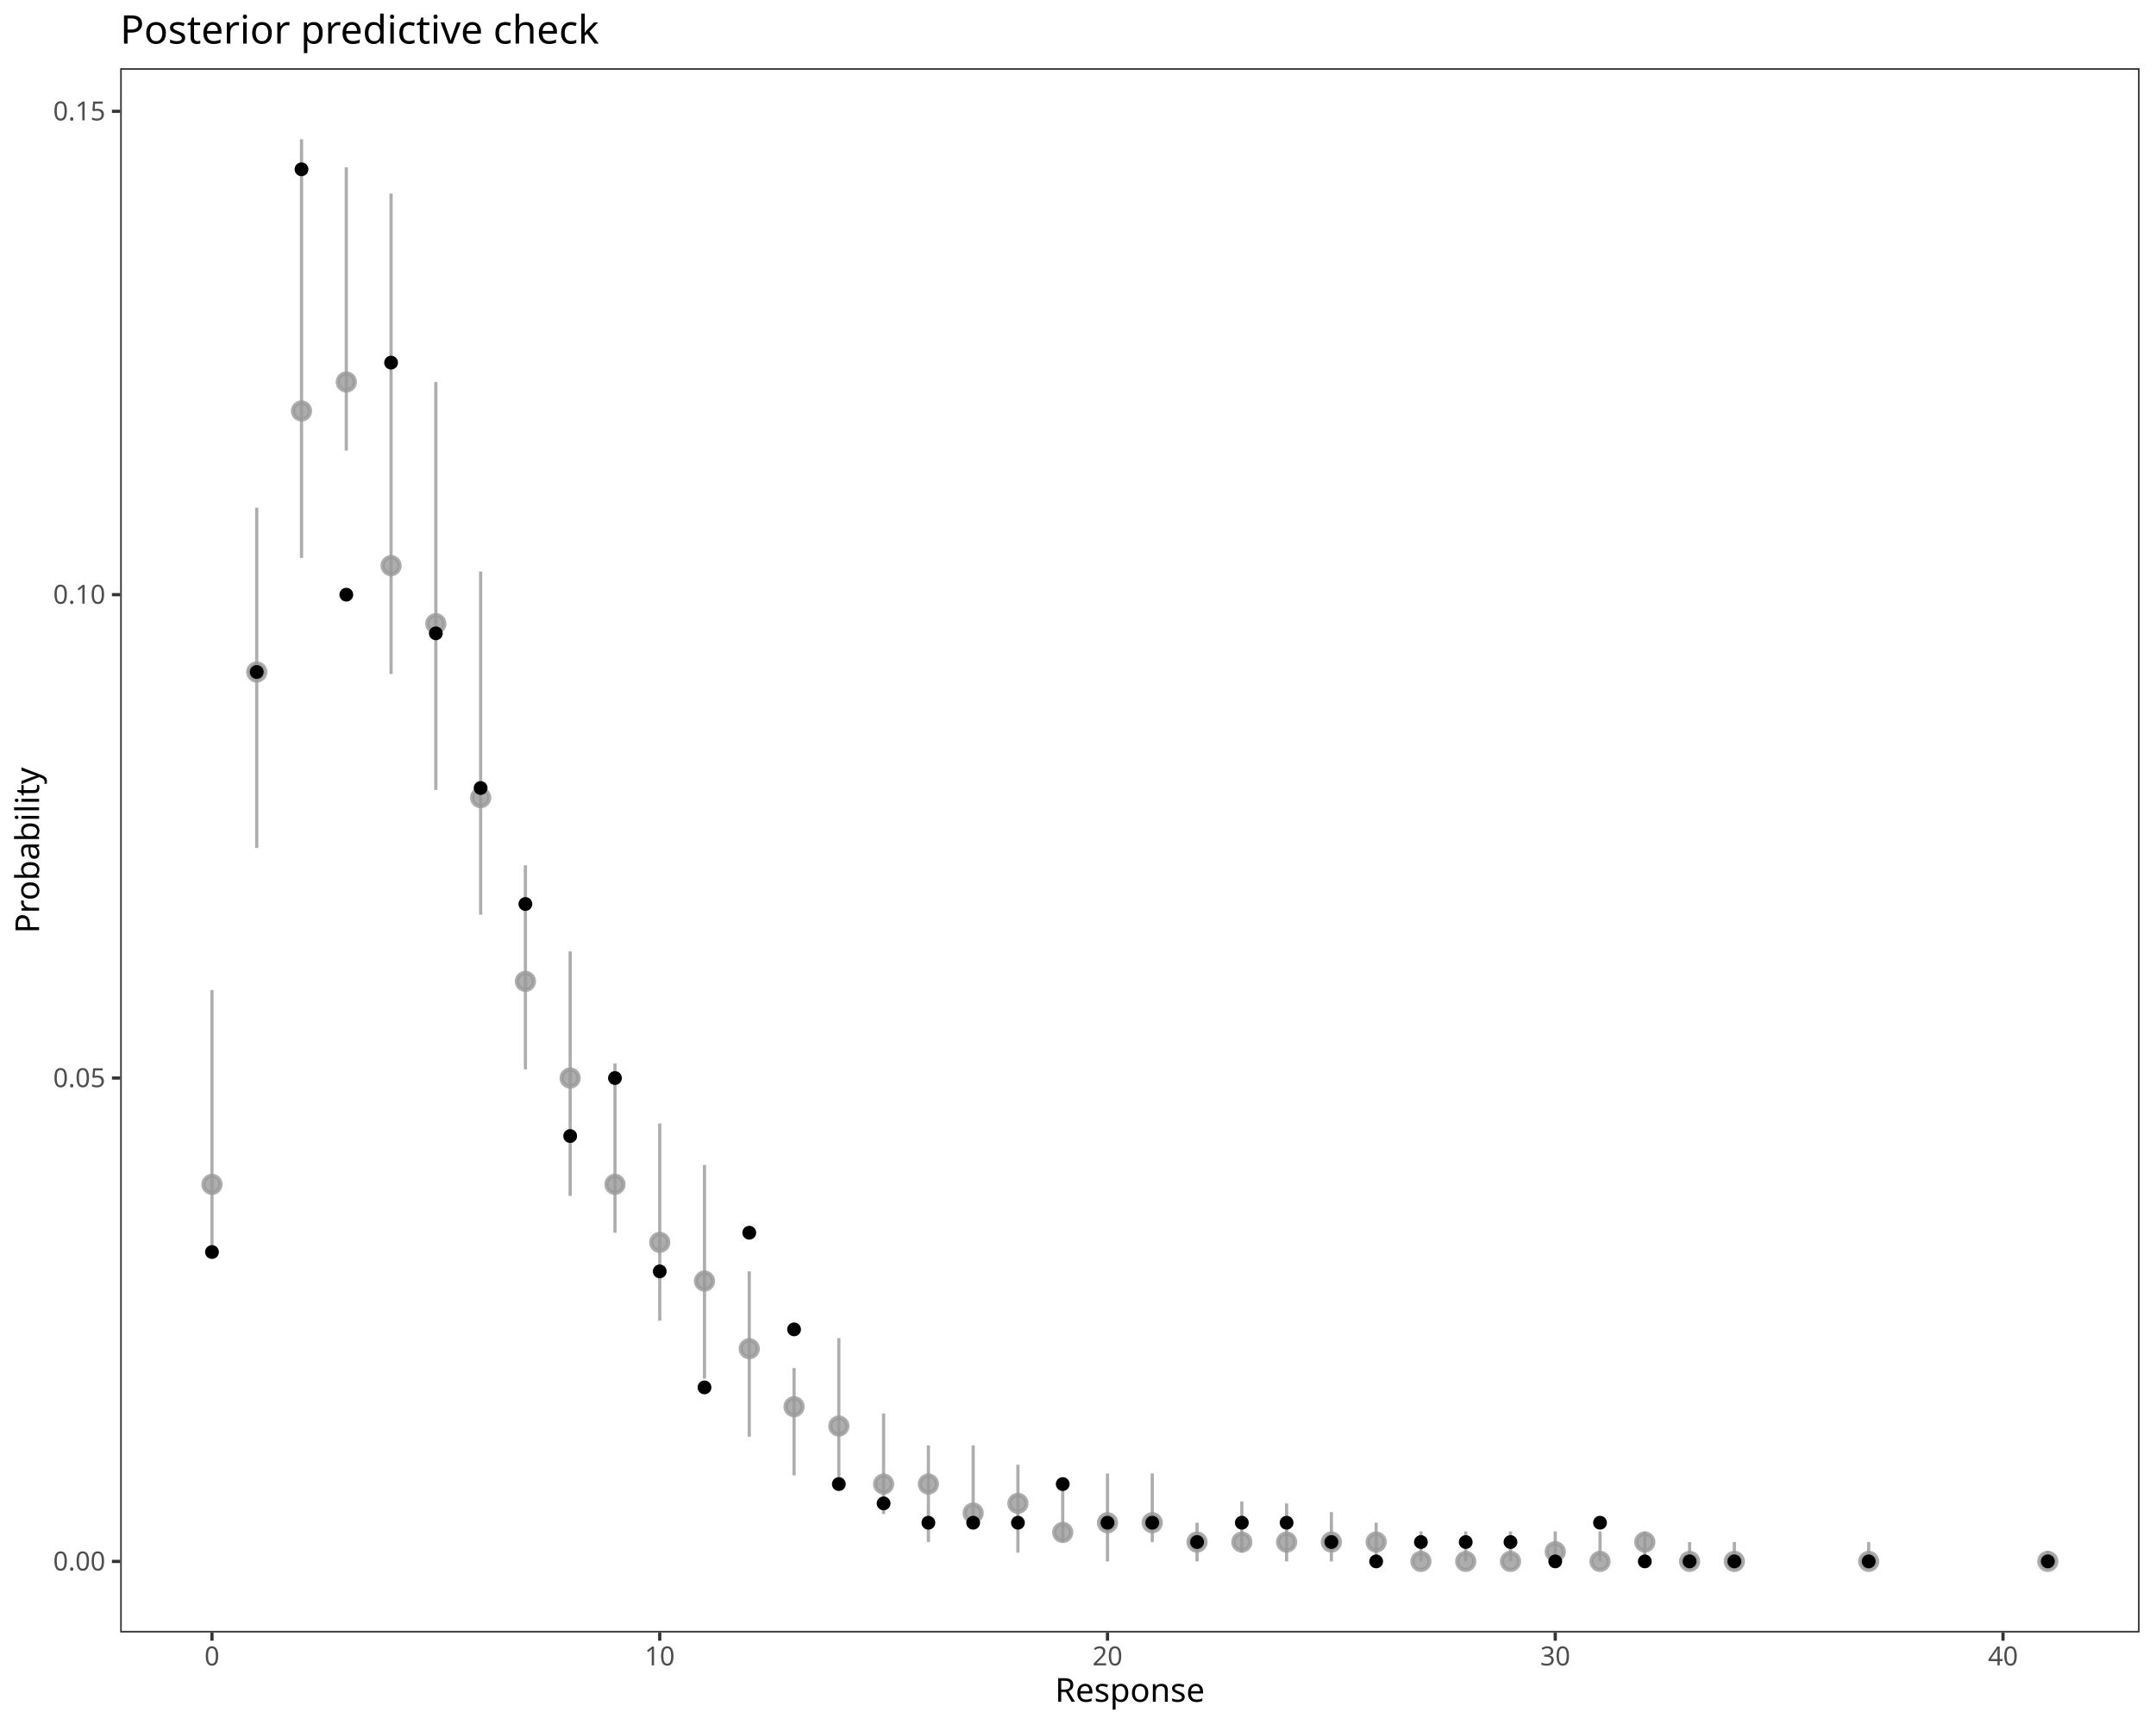
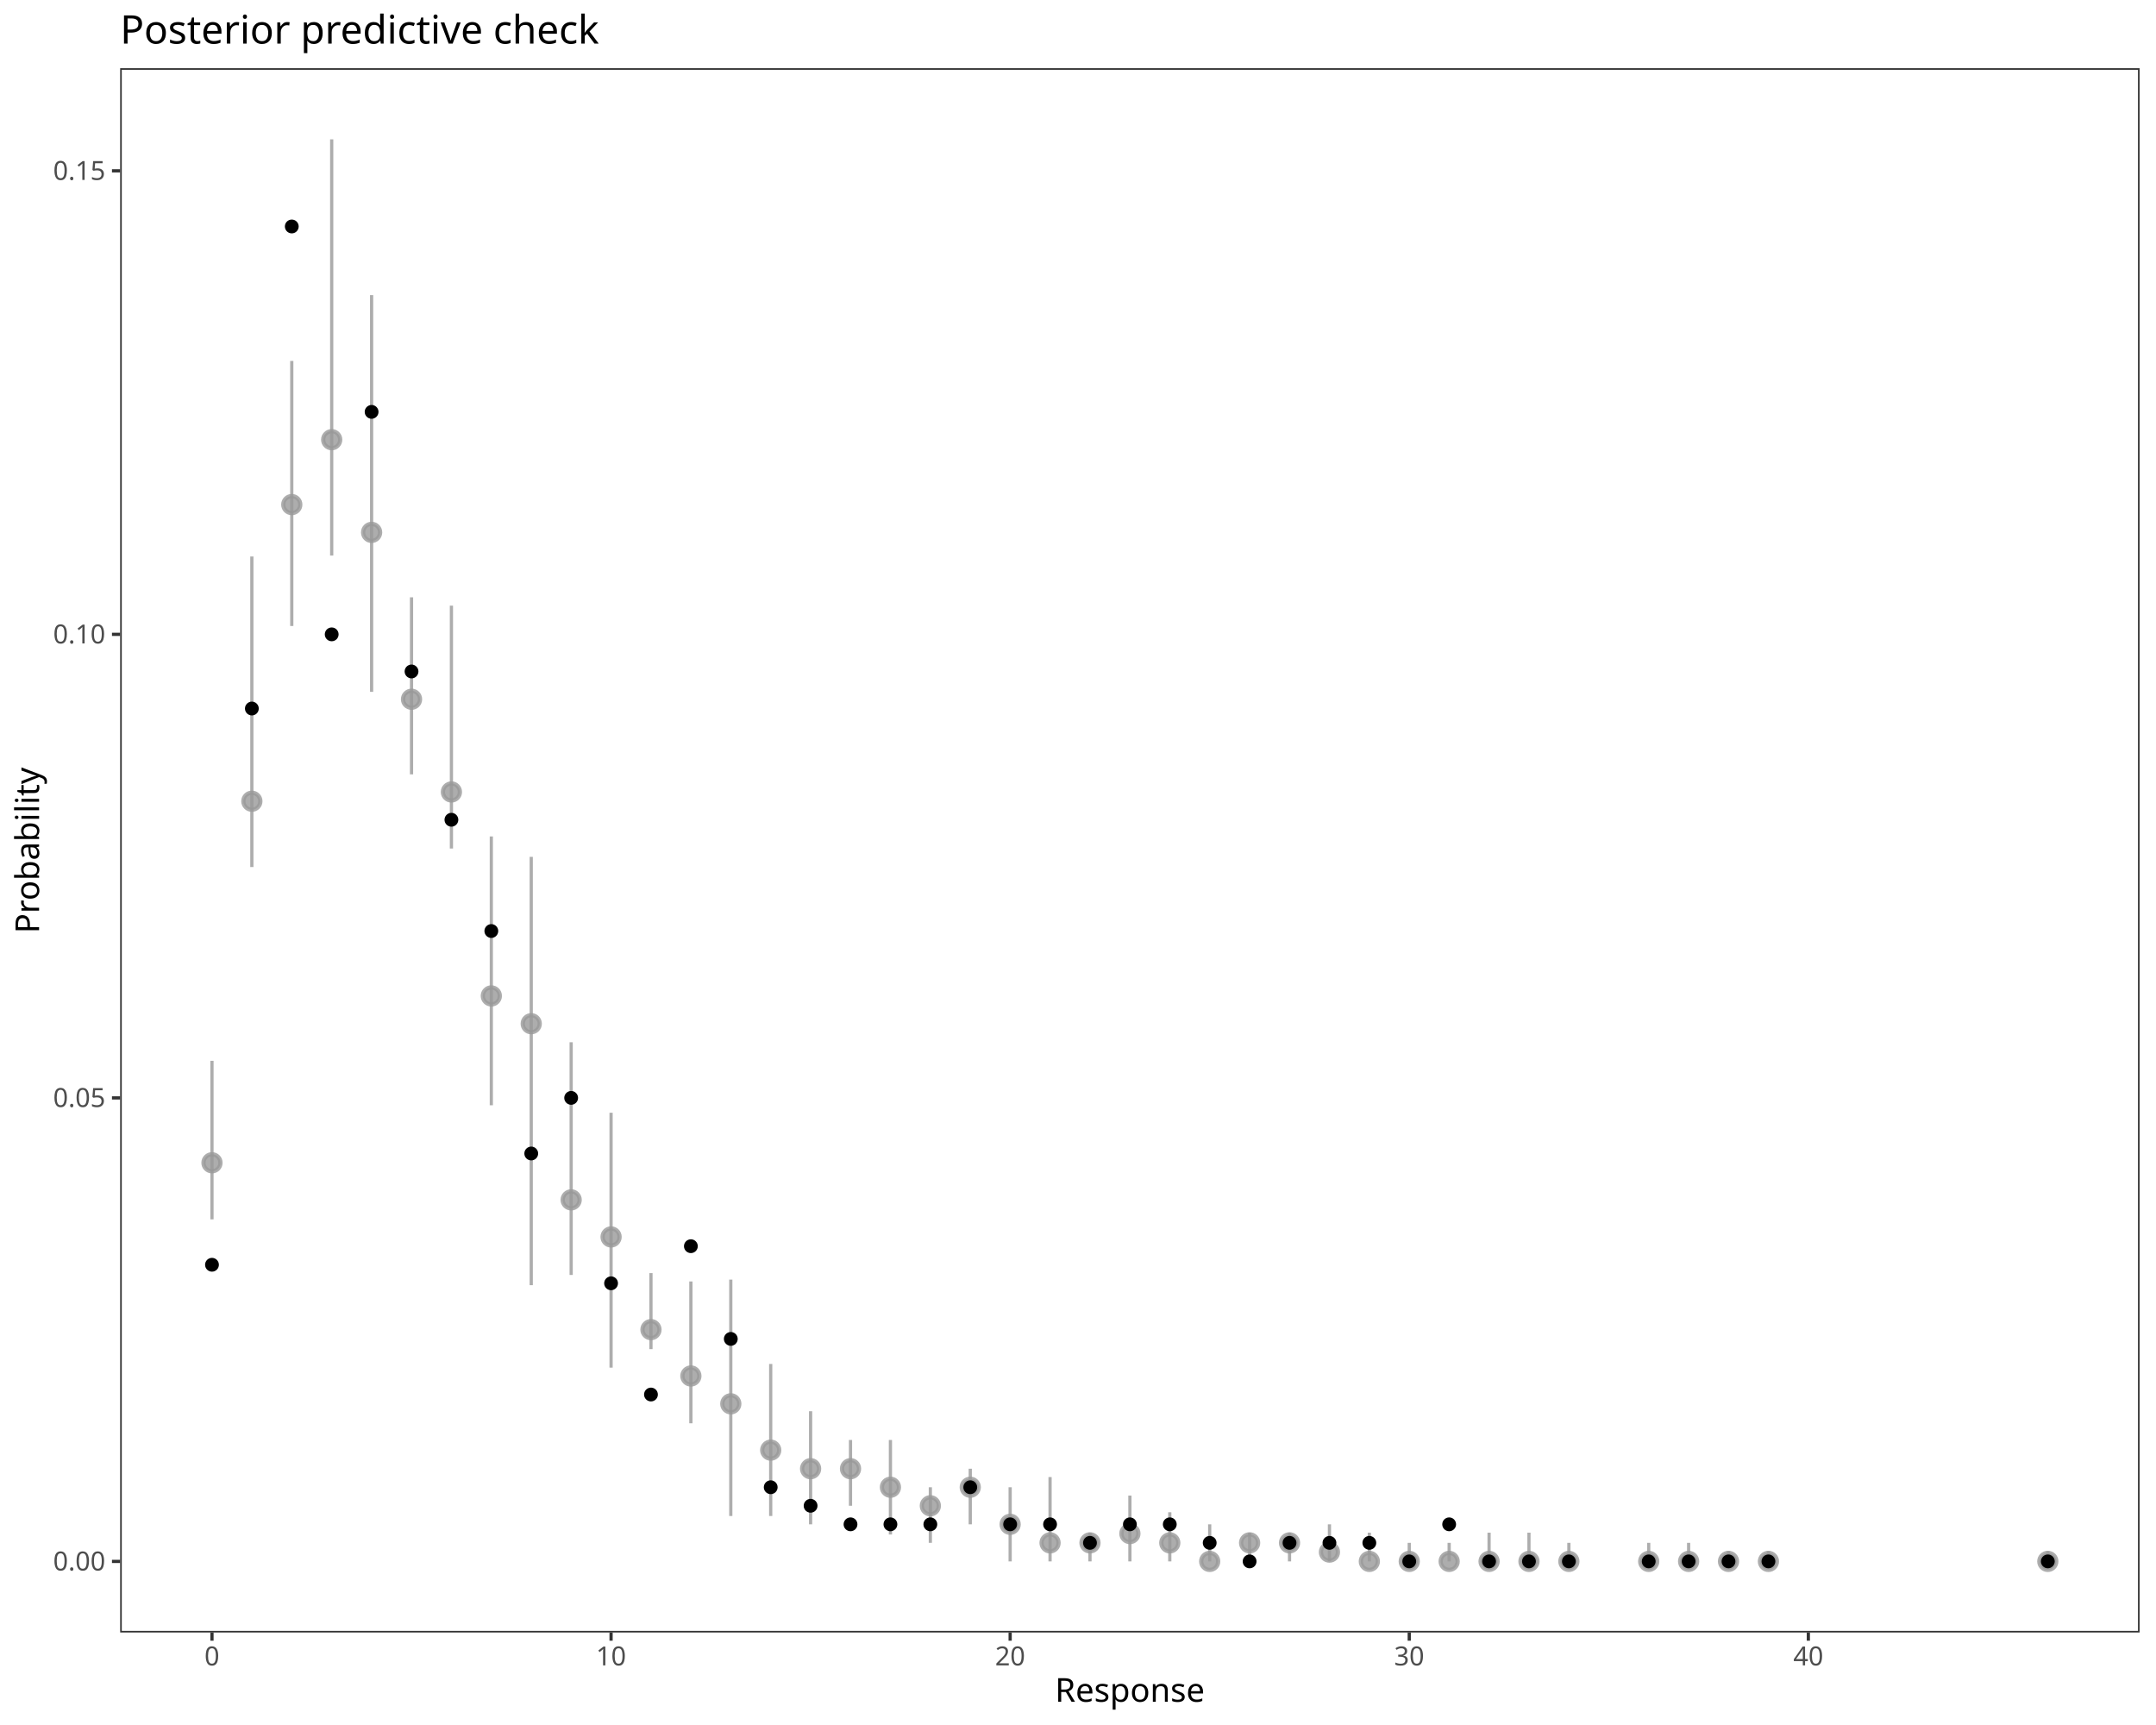
<svg xmlns="http://www.w3.org/2000/svg" class="svglite" data-engine-version="2.0" width="720.00pt" height="576.00pt" viewBox="0 0 720.00 576.00">
  <defs>
    <style type="text/css">
    .svglite line, .svglite polyline, .svglite polygon, .svglite path, .svglite rect, .svglite circle {
      fill: none;
      stroke: #000000;
      stroke-linecap: round;
      stroke-linejoin: round;
      stroke-miterlimit: 10.00;
    }
  </style>
  </defs>
  <rect width="100%" height="100%" style="stroke: none; fill: #FFFFFF;" />
  <defs>
    <clipPath id="cpMC4wMHw3MjAuMDB8MC4wMHw1NzYuMDA=">
      <rect x="0.00" y="0.00" width="720.00" height="576.00" />
    </clipPath>
  </defs>
  <g clip-path="url(#cpMC4wMHw3MjAuMDB8MC4wMHw1NzYuMDA=)">
    <rect x="0.00" y="0.00" width="720.00" height="576.00" style="stroke-width: 1.07; stroke: #FFFFFF; fill: #FFFFFF;" />
  </g>
  <defs>
    <clipPath id="cpNDAuMTN8NzE0LjUyfDIyLjc4fDU0NS4xMQ==">
      <rect x="40.13" y="22.78" width="674.39" height="522.33" />
    </clipPath>
  </defs>
  <g clip-path="url(#cpNDAuMTN8NzE0LjUyfDIyLjc4fDU0NS4xMQ==)">
    <rect x="40.13" y="22.78" width="674.39" height="522.33" style="stroke-width: 1.07; stroke: none; fill: #FFFFFF;" />
-     <line x1="70.79" y1="418.72" x2="70.79" y2="330.59" style="stroke-width: 1.07; stroke: #999999; stroke-opacity: 0.80; stroke-linecap: butt;" />
-     <line x1="85.74" y1="283.14" x2="85.74" y2="169.51" style="stroke-width: 1.07; stroke: #999999; stroke-opacity: 0.80; stroke-linecap: butt;" />
-     <line x1="100.69" y1="186.30" x2="100.69" y2="46.53" style="stroke-width: 1.07; stroke: #999999; stroke-opacity: 0.80; stroke-linecap: butt;" />
-     <line x1="115.65" y1="150.47" x2="115.65" y2="55.89" style="stroke-width: 1.07; stroke: #999999; stroke-opacity: 0.80; stroke-linecap: butt;" />
-     <line x1="130.60" y1="225.04" x2="130.60" y2="64.60" style="stroke-width: 1.07; stroke: #999999; stroke-opacity: 0.80; stroke-linecap: butt;" />
-     <line x1="145.55" y1="263.77" x2="145.55" y2="127.55" style="stroke-width: 1.07; stroke: #999999; stroke-opacity: 0.80; stroke-linecap: butt;" />
-     <line x1="160.51" y1="305.41" x2="160.51" y2="190.82" style="stroke-width: 1.07; stroke: #999999; stroke-opacity: 0.80; stroke-linecap: butt;" />
-     <line x1="175.46" y1="357.06" x2="175.46" y2="288.95" style="stroke-width: 1.07; stroke: #999999; stroke-opacity: 0.80; stroke-linecap: butt;" />
-     <line x1="190.41" y1="399.35" x2="190.41" y2="317.68" style="stroke-width: 1.07; stroke: #999999; stroke-opacity: 0.80; stroke-linecap: butt;" />
-     <line x1="205.37" y1="411.62" x2="205.37" y2="355.13" style="stroke-width: 1.07; stroke: #999999; stroke-opacity: 0.80; stroke-linecap: butt;" />
-     <line x1="220.32" y1="440.99" x2="220.32" y2="375.14" style="stroke-width: 1.07; stroke: #999999; stroke-opacity: 0.80; stroke-linecap: butt;" />
-     <line x1="235.27" y1="460.36" x2="235.27" y2="389.02" style="stroke-width: 1.07; stroke: #999999; stroke-opacity: 0.80; stroke-linecap: butt;" />
-     <line x1="250.22" y1="479.73" x2="250.22" y2="424.53" style="stroke-width: 1.07; stroke: #999999; stroke-opacity: 0.80; stroke-linecap: butt;" />
-     <line x1="265.18" y1="492.64" x2="265.18" y2="456.81" style="stroke-width: 1.07; stroke: #999999; stroke-opacity: 0.80; stroke-linecap: butt;" />
-     <line x1="280.13" y1="493.29" x2="280.13" y2="446.80" style="stroke-width: 1.07; stroke: #999999; stroke-opacity: 0.80; stroke-linecap: butt;" />
-     <line x1="295.08" y1="505.55" x2="295.08" y2="471.98" style="stroke-width: 1.07; stroke: #999999; stroke-opacity: 0.80; stroke-linecap: butt;" />
-     <line x1="310.04" y1="514.91" x2="310.04" y2="482.63" style="stroke-width: 1.07; stroke: #999999; stroke-opacity: 0.80; stroke-linecap: butt;" />
-     <line x1="324.99" y1="508.46" x2="324.99" y2="482.63" style="stroke-width: 1.07; stroke: #999999; stroke-opacity: 0.80; stroke-linecap: butt;" />
-     <line x1="339.94" y1="518.47" x2="339.94" y2="489.09" style="stroke-width: 1.07; stroke: #999999; stroke-opacity: 0.80; stroke-linecap: butt;" />
-     <line x1="354.90" y1="514.91" x2="354.90" y2="494.90" style="stroke-width: 1.07; stroke: #999999; stroke-opacity: 0.80; stroke-linecap: butt;" />
-     <line x1="369.85" y1="521.37" x2="369.85" y2="492.00" style="stroke-width: 1.07; stroke: #999999; stroke-opacity: 0.80; stroke-linecap: butt;" />
-     <line x1="384.80" y1="514.91" x2="384.80" y2="492.00" style="stroke-width: 1.07; stroke: #999999; stroke-opacity: 0.80; stroke-linecap: butt;" />
-     <line x1="399.76" y1="521.37" x2="399.76" y2="508.46" style="stroke-width: 1.07; stroke: #999999; stroke-opacity: 0.80; stroke-linecap: butt;" />
-     <line x1="414.71" y1="518.47" x2="414.71" y2="501.36" style="stroke-width: 1.07; stroke: #999999; stroke-opacity: 0.80; stroke-linecap: butt;" />
-     <line x1="429.66" y1="521.37" x2="429.66" y2="502.00" style="stroke-width: 1.07; stroke: #999999; stroke-opacity: 0.80; stroke-linecap: butt;" />
-     <line x1="444.62" y1="521.37" x2="444.62" y2="504.91" style="stroke-width: 1.07; stroke: #999999; stroke-opacity: 0.80; stroke-linecap: butt;" />
-     <line x1="459.57" y1="521.37" x2="459.57" y2="508.46" style="stroke-width: 1.07; stroke: #999999; stroke-opacity: 0.80; stroke-linecap: butt;" />
-     <line x1="474.52" y1="521.37" x2="474.52" y2="511.36" style="stroke-width: 1.07; stroke: #999999; stroke-opacity: 0.80; stroke-linecap: butt;" />
-     <line x1="489.48" y1="521.37" x2="489.48" y2="511.36" style="stroke-width: 1.07; stroke: #999999; stroke-opacity: 0.80; stroke-linecap: butt;" />
-     <line x1="504.43" y1="521.37" x2="504.43" y2="511.36" style="stroke-width: 1.07; stroke: #999999; stroke-opacity: 0.80; stroke-linecap: butt;" />
-     <line x1="519.38" y1="521.37" x2="519.38" y2="511.36" style="stroke-width: 1.07; stroke: #999999; stroke-opacity: 0.80; stroke-linecap: butt;" />
-     <line x1="534.33" y1="521.37" x2="534.33" y2="511.36" style="stroke-width: 1.07; stroke: #999999; stroke-opacity: 0.80; stroke-linecap: butt;" />
-     <line x1="549.29" y1="521.37" x2="549.29" y2="511.36" style="stroke-width: 1.07; stroke: #999999; stroke-opacity: 0.80; stroke-linecap: butt;" />
-     <line x1="564.24" y1="521.37" x2="564.24" y2="514.91" style="stroke-width: 1.07; stroke: #999999; stroke-opacity: 0.80; stroke-linecap: butt;" />
-     <line x1="579.19" y1="521.37" x2="579.19" y2="514.91" style="stroke-width: 1.07; stroke: #999999; stroke-opacity: 0.80; stroke-linecap: butt;" />
-     <line x1="624.05" y1="521.37" x2="624.05" y2="514.91" style="stroke-width: 1.07; stroke: #999999; stroke-opacity: 0.80; stroke-linecap: butt;" />
-     <line x1="683.87" y1="521.37" x2="683.87" y2="517.82" style="stroke-width: 1.07; stroke: #999999; stroke-opacity: 0.80; stroke-linecap: butt;" />
-     <circle cx="70.79" cy="395.48" r="2.84" style="stroke-width: 1.42; stroke: #999999; stroke-opacity: 0.80; fill: #999999; fill-opacity: 0.80;" />
-     <circle cx="85.74" cy="224.39" r="2.84" style="stroke-width: 1.42; stroke: #999999; stroke-opacity: 0.80; fill: #999999; fill-opacity: 0.80;" />
-     <circle cx="100.69" cy="137.23" r="2.84" style="stroke-width: 1.42; stroke: #999999; stroke-opacity: 0.80; fill: #999999; fill-opacity: 0.80;" />
-     <circle cx="115.65" cy="127.55" r="2.84" style="stroke-width: 1.42; stroke: #999999; stroke-opacity: 0.80; fill: #999999; fill-opacity: 0.80;" />
-     <circle cx="130.60" cy="188.88" r="2.84" style="stroke-width: 1.42; stroke: #999999; stroke-opacity: 0.80; fill: #999999; fill-opacity: 0.80;" />
-     <circle cx="145.55" cy="208.25" r="2.84" style="stroke-width: 1.42; stroke: #999999; stroke-opacity: 0.80; fill: #999999; fill-opacity: 0.80;" />
-     <circle cx="160.51" cy="266.36" r="2.84" style="stroke-width: 1.42; stroke: #999999; stroke-opacity: 0.80; fill: #999999; fill-opacity: 0.80;" />
-     <circle cx="175.46" cy="327.69" r="2.84" style="stroke-width: 1.42; stroke: #999999; stroke-opacity: 0.80; fill: #999999; fill-opacity: 0.80;" />
-     <circle cx="190.41" cy="359.97" r="2.84" style="stroke-width: 1.42; stroke: #999999; stroke-opacity: 0.80; fill: #999999; fill-opacity: 0.80;" />
-     <circle cx="205.37" cy="395.48" r="2.84" style="stroke-width: 1.42; stroke: #999999; stroke-opacity: 0.80; fill: #999999; fill-opacity: 0.80;" />
-     <circle cx="220.32" cy="414.84" r="2.84" style="stroke-width: 1.42; stroke: #999999; stroke-opacity: 0.80; fill: #999999; fill-opacity: 0.80;" />
-     <circle cx="235.27" cy="427.76" r="2.84" style="stroke-width: 1.42; stroke: #999999; stroke-opacity: 0.80; fill: #999999; fill-opacity: 0.80;" />
-     <circle cx="250.22" cy="450.35" r="2.84" style="stroke-width: 1.42; stroke: #999999; stroke-opacity: 0.80; fill: #999999; fill-opacity: 0.80;" />
-     <circle cx="265.18" cy="469.72" r="2.84" style="stroke-width: 1.42; stroke: #999999; stroke-opacity: 0.80; fill: #999999; fill-opacity: 0.80;" />
-     <circle cx="280.13" cy="476.18" r="2.84" style="stroke-width: 1.42; stroke: #999999; stroke-opacity: 0.80; fill: #999999; fill-opacity: 0.80;" />
-     <circle cx="295.08" cy="495.55" r="2.84" style="stroke-width: 1.42; stroke: #999999; stroke-opacity: 0.80; fill: #999999; fill-opacity: 0.80;" />
-     <circle cx="310.04" cy="495.55" r="2.84" style="stroke-width: 1.42; stroke: #999999; stroke-opacity: 0.80; fill: #999999; fill-opacity: 0.80;" />
-     <circle cx="324.99" cy="505.23" r="2.84" style="stroke-width: 1.42; stroke: #999999; stroke-opacity: 0.80; fill: #999999; fill-opacity: 0.80;" />
-     <circle cx="339.94" cy="502.00" r="2.84" style="stroke-width: 1.42; stroke: #999999; stroke-opacity: 0.80; fill: #999999; fill-opacity: 0.80;" />
-     <circle cx="354.90" cy="511.69" r="2.84" style="stroke-width: 1.42; stroke: #999999; stroke-opacity: 0.80; fill: #999999; fill-opacity: 0.80;" />
-     <circle cx="369.85" cy="508.46" r="2.84" style="stroke-width: 1.42; stroke: #999999; stroke-opacity: 0.80; fill: #999999; fill-opacity: 0.80;" />
-     <circle cx="384.80" cy="508.46" r="2.84" style="stroke-width: 1.42; stroke: #999999; stroke-opacity: 0.80; fill: #999999; fill-opacity: 0.80;" />
-     <circle cx="399.76" cy="514.91" r="2.84" style="stroke-width: 1.42; stroke: #999999; stroke-opacity: 0.80; fill: #999999; fill-opacity: 0.80;" />
-     <circle cx="414.71" cy="514.91" r="2.84" style="stroke-width: 1.42; stroke: #999999; stroke-opacity: 0.80; fill: #999999; fill-opacity: 0.80;" />
-     <circle cx="429.66" cy="514.91" r="2.84" style="stroke-width: 1.42; stroke: #999999; stroke-opacity: 0.80; fill: #999999; fill-opacity: 0.80;" />
-     <circle cx="444.62" cy="514.91" r="2.84" style="stroke-width: 1.42; stroke: #999999; stroke-opacity: 0.80; fill: #999999; fill-opacity: 0.80;" />
-     <circle cx="459.57" cy="514.91" r="2.84" style="stroke-width: 1.42; stroke: #999999; stroke-opacity: 0.80; fill: #999999; fill-opacity: 0.80;" />
-     <circle cx="474.52" cy="521.37" r="2.84" style="stroke-width: 1.42; stroke: #999999; stroke-opacity: 0.80; fill: #999999; fill-opacity: 0.80;" />
-     <circle cx="489.48" cy="521.37" r="2.84" style="stroke-width: 1.42; stroke: #999999; stroke-opacity: 0.80; fill: #999999; fill-opacity: 0.80;" />
-     <circle cx="504.43" cy="521.37" r="2.84" style="stroke-width: 1.42; stroke: #999999; stroke-opacity: 0.80; fill: #999999; fill-opacity: 0.80;" />
-     <circle cx="519.38" cy="518.14" r="2.84" style="stroke-width: 1.42; stroke: #999999; stroke-opacity: 0.80; fill: #999999; fill-opacity: 0.80;" />
-     <circle cx="534.33" cy="521.37" r="2.84" style="stroke-width: 1.42; stroke: #999999; stroke-opacity: 0.80; fill: #999999; fill-opacity: 0.80;" />
-     <circle cx="549.29" cy="514.91" r="2.84" style="stroke-width: 1.42; stroke: #999999; stroke-opacity: 0.80; fill: #999999; fill-opacity: 0.80;" />
-     <circle cx="564.24" cy="521.37" r="2.84" style="stroke-width: 1.42; stroke: #999999; stroke-opacity: 0.80; fill: #999999; fill-opacity: 0.80;" />
-     <circle cx="579.19" cy="521.37" r="2.84" style="stroke-width: 1.42; stroke: #999999; stroke-opacity: 0.80; fill: #999999; fill-opacity: 0.80;" />
-     <circle cx="624.05" cy="521.37" r="2.84" style="stroke-width: 1.42; stroke: #999999; stroke-opacity: 0.80; fill: #999999; fill-opacity: 0.80;" />
+     <line x1="70.79" y1="407.15" x2="70.79" y2="354.22" style="stroke-width: 1.07; stroke: #999999; stroke-opacity: 0.80; stroke-linecap: butt;" />
+     <line x1="84.11" y1="289.52" x2="84.11" y2="185.82" style="stroke-width: 1.07; stroke: #999999; stroke-opacity: 0.80; stroke-linecap: butt;" />
+     <line x1="97.44" y1="209.04" x2="97.44" y2="120.51" style="stroke-width: 1.07; stroke: #999999; stroke-opacity: 0.80; stroke-linecap: butt;" />
+     <line x1="110.77" y1="185.51" x2="110.77" y2="46.53" style="stroke-width: 1.07; stroke: #999999; stroke-opacity: 0.80; stroke-linecap: butt;" />
+     <line x1="124.10" y1="231.02" x2="124.10" y2="98.53" style="stroke-width: 1.07; stroke: #999999; stroke-opacity: 0.80; stroke-linecap: butt;" />
+     <line x1="137.43" y1="258.57" x2="137.43" y2="199.44" style="stroke-width: 1.07; stroke: #999999; stroke-opacity: 0.80; stroke-linecap: butt;" />
+     <line x1="150.75" y1="283.33" x2="150.75" y2="202.23" style="stroke-width: 1.07; stroke: #999999; stroke-opacity: 0.80; stroke-linecap: butt;" />
+     <line x1="164.08" y1="369.07" x2="164.08" y2="279.30" style="stroke-width: 1.07; stroke: #999999; stroke-opacity: 0.80; stroke-linecap: butt;" />
+     <line x1="177.41" y1="429.13" x2="177.41" y2="286.11" style="stroke-width: 1.07; stroke: #999999; stroke-opacity: 0.80; stroke-linecap: butt;" />
+     <line x1="190.74" y1="425.72" x2="190.74" y2="348.02" style="stroke-width: 1.07; stroke: #999999; stroke-opacity: 0.80; stroke-linecap: butt;" />
+     <line x1="204.07" y1="456.67" x2="204.07" y2="371.55" style="stroke-width: 1.07; stroke: #999999; stroke-opacity: 0.80; stroke-linecap: butt;" />
+     <line x1="217.39" y1="450.48" x2="217.39" y2="425.10" style="stroke-width: 1.07; stroke: #999999; stroke-opacity: 0.80; stroke-linecap: butt;" />
+     <line x1="230.72" y1="475.25" x2="230.72" y2="427.89" style="stroke-width: 1.07; stroke: #999999; stroke-opacity: 0.80; stroke-linecap: butt;" />
+     <line x1="244.05" y1="506.20" x2="244.05" y2="427.27" style="stroke-width: 1.07; stroke: #999999; stroke-opacity: 0.80; stroke-linecap: butt;" />
+     <line x1="257.38" y1="506.20" x2="257.38" y2="455.44" style="stroke-width: 1.07; stroke: #999999; stroke-opacity: 0.80; stroke-linecap: butt;" />
+     <line x1="270.70" y1="508.99" x2="270.70" y2="471.22" style="stroke-width: 1.07; stroke: #999999; stroke-opacity: 0.80; stroke-linecap: butt;" />
+     <line x1="284.03" y1="502.80" x2="284.03" y2="480.82" style="stroke-width: 1.07; stroke: #999999; stroke-opacity: 0.80; stroke-linecap: butt;" />
+     <line x1="297.36" y1="512.39" x2="297.36" y2="480.82" style="stroke-width: 1.07; stroke: #999999; stroke-opacity: 0.80; stroke-linecap: butt;" />
+     <line x1="310.69" y1="515.18" x2="310.69" y2="496.61" style="stroke-width: 1.07; stroke: #999999; stroke-opacity: 0.80; stroke-linecap: butt;" />
+     <line x1="324.02" y1="508.99" x2="324.02" y2="490.42" style="stroke-width: 1.07; stroke: #999999; stroke-opacity: 0.80; stroke-linecap: butt;" />
+     <line x1="337.34" y1="521.37" x2="337.34" y2="496.61" style="stroke-width: 1.07; stroke: #999999; stroke-opacity: 0.80; stroke-linecap: butt;" />
+     <line x1="350.67" y1="521.37" x2="350.67" y2="493.20" style="stroke-width: 1.07; stroke: #999999; stroke-opacity: 0.80; stroke-linecap: butt;" />
+     <line x1="364.00" y1="521.37" x2="364.00" y2="511.77" style="stroke-width: 1.07; stroke: #999999; stroke-opacity: 0.80; stroke-linecap: butt;" />
+     <line x1="377.33" y1="521.37" x2="377.33" y2="499.39" style="stroke-width: 1.07; stroke: #999999; stroke-opacity: 0.80; stroke-linecap: butt;" />
+     <line x1="390.65" y1="521.37" x2="390.65" y2="504.96" style="stroke-width: 1.07; stroke: #999999; stroke-opacity: 0.80; stroke-linecap: butt;" />
+     <line x1="403.98" y1="521.37" x2="403.98" y2="508.99" style="stroke-width: 1.07; stroke: #999999; stroke-opacity: 0.80; stroke-linecap: butt;" />
+     <line x1="417.31" y1="521.37" x2="417.31" y2="511.77" style="stroke-width: 1.07; stroke: #999999; stroke-opacity: 0.80; stroke-linecap: butt;" />
+     <line x1="430.64" y1="521.37" x2="430.64" y2="511.77" style="stroke-width: 1.07; stroke: #999999; stroke-opacity: 0.80; stroke-linecap: butt;" />
+     <line x1="443.97" y1="521.37" x2="443.97" y2="508.99" style="stroke-width: 1.07; stroke: #999999; stroke-opacity: 0.80; stroke-linecap: butt;" />
+     <line x1="457.29" y1="521.37" x2="457.29" y2="511.77" style="stroke-width: 1.07; stroke: #999999; stroke-opacity: 0.80; stroke-linecap: butt;" />
+     <line x1="470.62" y1="521.37" x2="470.62" y2="515.18" style="stroke-width: 1.07; stroke: #999999; stroke-opacity: 0.80; stroke-linecap: butt;" />
+     <line x1="483.95" y1="521.37" x2="483.95" y2="515.18" style="stroke-width: 1.07; stroke: #999999; stroke-opacity: 0.80; stroke-linecap: butt;" />
+     <line x1="497.28" y1="521.37" x2="497.28" y2="511.77" style="stroke-width: 1.07; stroke: #999999; stroke-opacity: 0.80; stroke-linecap: butt;" />
+     <line x1="510.60" y1="521.37" x2="510.60" y2="511.77" style="stroke-width: 1.07; stroke: #999999; stroke-opacity: 0.80; stroke-linecap: butt;" />
+     <line x1="523.93" y1="521.37" x2="523.93" y2="515.18" style="stroke-width: 1.07; stroke: #999999; stroke-opacity: 0.80; stroke-linecap: butt;" />
+     <line x1="550.59" y1="521.37" x2="550.59" y2="515.18" style="stroke-width: 1.07; stroke: #999999; stroke-opacity: 0.80; stroke-linecap: butt;" />
+     <line x1="563.92" y1="521.37" x2="563.92" y2="515.18" style="stroke-width: 1.07; stroke: #999999; stroke-opacity: 0.80; stroke-linecap: butt;" />
+     <line x1="577.24" y1="521.37" x2="577.24" y2="517.97" style="stroke-width: 1.07; stroke: #999999; stroke-opacity: 0.80; stroke-linecap: butt;" />
+     <line x1="590.57" y1="521.37" x2="590.57" y2="517.97" style="stroke-width: 1.07; stroke: #999999; stroke-opacity: 0.80; stroke-linecap: butt;" />
+     <line x1="683.87" y1="521.37" x2="683.87" y2="517.97" style="stroke-width: 1.07; stroke: #999999; stroke-opacity: 0.80; stroke-linecap: butt;" />
+     <circle cx="70.79" cy="388.27" r="2.84" style="stroke-width: 1.42; stroke: #999999; stroke-opacity: 0.80; fill: #999999; fill-opacity: 0.80;" />
+     <circle cx="84.11" cy="267.54" r="2.84" style="stroke-width: 1.42; stroke: #999999; stroke-opacity: 0.80; fill: #999999; fill-opacity: 0.80;" />
+     <circle cx="97.44" cy="168.49" r="2.84" style="stroke-width: 1.42; stroke: #999999; stroke-opacity: 0.80; fill: #999999; fill-opacity: 0.80;" />
+     <circle cx="110.77" cy="146.82" r="2.84" style="stroke-width: 1.42; stroke: #999999; stroke-opacity: 0.80; fill: #999999; fill-opacity: 0.80;" />
+     <circle cx="124.10" cy="177.77" r="2.84" style="stroke-width: 1.42; stroke: #999999; stroke-opacity: 0.80; fill: #999999; fill-opacity: 0.80;" />
+     <circle cx="137.43" cy="233.49" r="2.84" style="stroke-width: 1.42; stroke: #999999; stroke-opacity: 0.80; fill: #999999; fill-opacity: 0.80;" />
+     <circle cx="150.75" cy="264.45" r="2.84" style="stroke-width: 1.42; stroke: #999999; stroke-opacity: 0.80; fill: #999999; fill-opacity: 0.80;" />
+     <circle cx="164.08" cy="332.55" r="2.84" style="stroke-width: 1.42; stroke: #999999; stroke-opacity: 0.80; fill: #999999; fill-opacity: 0.80;" />
+     <circle cx="177.41" cy="341.83" r="2.84" style="stroke-width: 1.42; stroke: #999999; stroke-opacity: 0.80; fill: #999999; fill-opacity: 0.80;" />
+     <circle cx="190.74" cy="400.65" r="2.84" style="stroke-width: 1.42; stroke: #999999; stroke-opacity: 0.80; fill: #999999; fill-opacity: 0.80;" />
+     <circle cx="204.07" cy="413.03" r="2.84" style="stroke-width: 1.42; stroke: #999999; stroke-opacity: 0.80; fill: #999999; fill-opacity: 0.80;" />
+     <circle cx="217.39" cy="443.98" r="2.84" style="stroke-width: 1.42; stroke: #999999; stroke-opacity: 0.80; fill: #999999; fill-opacity: 0.80;" />
+     <circle cx="230.72" cy="459.46" r="2.84" style="stroke-width: 1.42; stroke: #999999; stroke-opacity: 0.80; fill: #999999; fill-opacity: 0.80;" />
+     <circle cx="244.05" cy="468.75" r="2.84" style="stroke-width: 1.42; stroke: #999999; stroke-opacity: 0.80; fill: #999999; fill-opacity: 0.80;" />
+     <circle cx="257.38" cy="484.22" r="2.84" style="stroke-width: 1.42; stroke: #999999; stroke-opacity: 0.80; fill: #999999; fill-opacity: 0.80;" />
+     <circle cx="270.70" cy="490.42" r="2.84" style="stroke-width: 1.42; stroke: #999999; stroke-opacity: 0.80; fill: #999999; fill-opacity: 0.80;" />
+     <circle cx="284.03" cy="490.42" r="2.84" style="stroke-width: 1.42; stroke: #999999; stroke-opacity: 0.80; fill: #999999; fill-opacity: 0.80;" />
+     <circle cx="297.36" cy="496.61" r="2.84" style="stroke-width: 1.42; stroke: #999999; stroke-opacity: 0.80; fill: #999999; fill-opacity: 0.80;" />
+     <circle cx="310.69" cy="502.80" r="2.84" style="stroke-width: 1.42; stroke: #999999; stroke-opacity: 0.80; fill: #999999; fill-opacity: 0.80;" />
+     <circle cx="324.02" cy="496.61" r="2.84" style="stroke-width: 1.42; stroke: #999999; stroke-opacity: 0.80; fill: #999999; fill-opacity: 0.80;" />
+     <circle cx="337.34" cy="508.99" r="2.84" style="stroke-width: 1.42; stroke: #999999; stroke-opacity: 0.80; fill: #999999; fill-opacity: 0.80;" />
+     <circle cx="350.67" cy="515.18" r="2.84" style="stroke-width: 1.42; stroke: #999999; stroke-opacity: 0.80; fill: #999999; fill-opacity: 0.80;" />
+     <circle cx="364.00" cy="515.18" r="2.84" style="stroke-width: 1.42; stroke: #999999; stroke-opacity: 0.80; fill: #999999; fill-opacity: 0.80;" />
+     <circle cx="377.33" cy="512.08" r="2.84" style="stroke-width: 1.42; stroke: #999999; stroke-opacity: 0.80; fill: #999999; fill-opacity: 0.80;" />
+     <circle cx="390.65" cy="515.18" r="2.84" style="stroke-width: 1.42; stroke: #999999; stroke-opacity: 0.80; fill: #999999; fill-opacity: 0.80;" />
+     <circle cx="403.98" cy="521.37" r="2.84" style="stroke-width: 1.42; stroke: #999999; stroke-opacity: 0.80; fill: #999999; fill-opacity: 0.80;" />
+     <circle cx="417.31" cy="515.18" r="2.84" style="stroke-width: 1.42; stroke: #999999; stroke-opacity: 0.80; fill: #999999; fill-opacity: 0.80;" />
+     <circle cx="430.64" cy="515.18" r="2.84" style="stroke-width: 1.42; stroke: #999999; stroke-opacity: 0.80; fill: #999999; fill-opacity: 0.80;" />
+     <circle cx="443.97" cy="518.27" r="2.84" style="stroke-width: 1.42; stroke: #999999; stroke-opacity: 0.80; fill: #999999; fill-opacity: 0.80;" />
+     <circle cx="457.29" cy="521.37" r="2.84" style="stroke-width: 1.42; stroke: #999999; stroke-opacity: 0.80; fill: #999999; fill-opacity: 0.80;" />
+     <circle cx="470.62" cy="521.37" r="2.84" style="stroke-width: 1.42; stroke: #999999; stroke-opacity: 0.80; fill: #999999; fill-opacity: 0.80;" />
+     <circle cx="483.95" cy="521.37" r="2.84" style="stroke-width: 1.42; stroke: #999999; stroke-opacity: 0.80; fill: #999999; fill-opacity: 0.80;" />
+     <circle cx="497.28" cy="521.37" r="2.84" style="stroke-width: 1.42; stroke: #999999; stroke-opacity: 0.80; fill: #999999; fill-opacity: 0.80;" />
+     <circle cx="510.60" cy="521.37" r="2.84" style="stroke-width: 1.42; stroke: #999999; stroke-opacity: 0.80; fill: #999999; fill-opacity: 0.80;" />
+     <circle cx="523.93" cy="521.37" r="2.84" style="stroke-width: 1.42; stroke: #999999; stroke-opacity: 0.80; fill: #999999; fill-opacity: 0.80;" />
+     <circle cx="550.59" cy="521.37" r="2.84" style="stroke-width: 1.42; stroke: #999999; stroke-opacity: 0.80; fill: #999999; fill-opacity: 0.80;" />
+     <circle cx="563.92" cy="521.37" r="2.84" style="stroke-width: 1.42; stroke: #999999; stroke-opacity: 0.80; fill: #999999; fill-opacity: 0.80;" />
+     <circle cx="577.24" cy="521.37" r="2.84" style="stroke-width: 1.42; stroke: #999999; stroke-opacity: 0.80; fill: #999999; fill-opacity: 0.80;" />
+     <circle cx="590.57" cy="521.37" r="2.84" style="stroke-width: 1.42; stroke: #999999; stroke-opacity: 0.80; fill: #999999; fill-opacity: 0.80;" />
    <circle cx="683.87" cy="521.37" r="2.84" style="stroke-width: 1.42; stroke: #999999; stroke-opacity: 0.80; fill: #999999; fill-opacity: 0.80;" />
-     <circle cx="70.79" cy="418.07" r="1.95" style="stroke-width: 0.71; fill: #000000;" />
-     <circle cx="85.74" cy="224.39" r="1.95" style="stroke-width: 0.71; fill: #000000;" />
-     <circle cx="100.69" cy="56.53" r="1.95" style="stroke-width: 0.71; fill: #000000;" />
-     <circle cx="115.65" cy="198.57" r="1.95" style="stroke-width: 0.71; fill: #000000;" />
-     <circle cx="130.60" cy="121.09" r="1.95" style="stroke-width: 0.71; fill: #000000;" />
-     <circle cx="145.55" cy="211.48" r="1.95" style="stroke-width: 0.71; fill: #000000;" />
-     <circle cx="160.51" cy="263.13" r="1.95" style="stroke-width: 0.71; fill: #000000;" />
-     <circle cx="175.46" cy="301.86" r="1.95" style="stroke-width: 0.71; fill: #000000;" />
-     <circle cx="190.41" cy="379.34" r="1.95" style="stroke-width: 0.71; fill: #000000;" />
-     <circle cx="205.37" cy="359.97" r="1.95" style="stroke-width: 0.71; fill: #000000;" />
-     <circle cx="220.32" cy="424.53" r="1.95" style="stroke-width: 0.71; fill: #000000;" />
-     <circle cx="235.27" cy="463.27" r="1.95" style="stroke-width: 0.71; fill: #000000;" />
-     <circle cx="250.22" cy="411.62" r="1.95" style="stroke-width: 0.71; fill: #000000;" />
-     <circle cx="265.18" cy="443.90" r="1.95" style="stroke-width: 0.71; fill: #000000;" />
-     <circle cx="280.13" cy="495.55" r="1.95" style="stroke-width: 0.71; fill: #000000;" />
-     <circle cx="295.08" cy="502.00" r="1.95" style="stroke-width: 0.71; fill: #000000;" />
-     <circle cx="310.04" cy="508.46" r="1.95" style="stroke-width: 0.71; fill: #000000;" />
-     <circle cx="324.99" cy="508.46" r="1.95" style="stroke-width: 0.71; fill: #000000;" />
-     <circle cx="339.94" cy="508.46" r="1.95" style="stroke-width: 0.71; fill: #000000;" />
-     <circle cx="354.90" cy="495.55" r="1.95" style="stroke-width: 0.71; fill: #000000;" />
-     <circle cx="369.85" cy="508.46" r="1.95" style="stroke-width: 0.71; fill: #000000;" />
-     <circle cx="384.80" cy="508.46" r="1.95" style="stroke-width: 0.71; fill: #000000;" />
-     <circle cx="399.76" cy="514.91" r="1.95" style="stroke-width: 0.71; fill: #000000;" />
-     <circle cx="414.71" cy="508.46" r="1.95" style="stroke-width: 0.71; fill: #000000;" />
-     <circle cx="429.66" cy="508.46" r="1.95" style="stroke-width: 0.71; fill: #000000;" />
-     <circle cx="444.62" cy="514.91" r="1.95" style="stroke-width: 0.71; fill: #000000;" />
-     <circle cx="459.57" cy="521.37" r="1.95" style="stroke-width: 0.71; fill: #000000;" />
-     <circle cx="474.52" cy="514.91" r="1.95" style="stroke-width: 0.71; fill: #000000;" />
-     <circle cx="489.48" cy="514.91" r="1.95" style="stroke-width: 0.71; fill: #000000;" />
-     <circle cx="504.43" cy="514.91" r="1.95" style="stroke-width: 0.71; fill: #000000;" />
-     <circle cx="519.38" cy="521.37" r="1.95" style="stroke-width: 0.71; fill: #000000;" />
-     <circle cx="534.33" cy="508.46" r="1.95" style="stroke-width: 0.71; fill: #000000;" />
-     <circle cx="549.29" cy="521.37" r="1.95" style="stroke-width: 0.71; fill: #000000;" />
-     <circle cx="564.24" cy="521.37" r="1.95" style="stroke-width: 0.71; fill: #000000;" />
-     <circle cx="579.19" cy="521.37" r="1.95" style="stroke-width: 0.71; fill: #000000;" />
-     <circle cx="624.05" cy="521.37" r="1.95" style="stroke-width: 0.71; fill: #000000;" />
+     <circle cx="70.79" cy="422.32" r="1.95" style="stroke-width: 0.71; fill: #000000;" />
+     <circle cx="84.11" cy="236.59" r="1.95" style="stroke-width: 0.71; fill: #000000;" />
+     <circle cx="97.44" cy="75.62" r="1.95" style="stroke-width: 0.71; fill: #000000;" />
+     <circle cx="110.77" cy="211.82" r="1.95" style="stroke-width: 0.71; fill: #000000;" />
+     <circle cx="124.10" cy="137.53" r="1.95" style="stroke-width: 0.71; fill: #000000;" />
+     <circle cx="137.43" cy="224.21" r="1.95" style="stroke-width: 0.71; fill: #000000;" />
+     <circle cx="150.75" cy="273.73" r="1.95" style="stroke-width: 0.71; fill: #000000;" />
+     <circle cx="164.08" cy="310.88" r="1.95" style="stroke-width: 0.71; fill: #000000;" />
+     <circle cx="177.41" cy="385.17" r="1.95" style="stroke-width: 0.71; fill: #000000;" />
+     <circle cx="190.74" cy="366.60" r="1.95" style="stroke-width: 0.71; fill: #000000;" />
+     <circle cx="204.07" cy="428.51" r="1.95" style="stroke-width: 0.71; fill: #000000;" />
+     <circle cx="217.39" cy="465.65" r="1.95" style="stroke-width: 0.71; fill: #000000;" />
+     <circle cx="230.72" cy="416.12" r="1.95" style="stroke-width: 0.71; fill: #000000;" />
+     <circle cx="244.05" cy="447.08" r="1.95" style="stroke-width: 0.71; fill: #000000;" />
+     <circle cx="257.38" cy="496.61" r="1.95" style="stroke-width: 0.71; fill: #000000;" />
+     <circle cx="270.70" cy="502.80" r="1.95" style="stroke-width: 0.71; fill: #000000;" />
+     <circle cx="284.03" cy="508.99" r="1.95" style="stroke-width: 0.71; fill: #000000;" />
+     <circle cx="297.36" cy="508.99" r="1.95" style="stroke-width: 0.71; fill: #000000;" />
+     <circle cx="310.69" cy="508.99" r="1.95" style="stroke-width: 0.71; fill: #000000;" />
+     <circle cx="324.02" cy="496.61" r="1.95" style="stroke-width: 0.71; fill: #000000;" />
+     <circle cx="337.34" cy="508.99" r="1.95" style="stroke-width: 0.71; fill: #000000;" />
+     <circle cx="350.67" cy="508.99" r="1.95" style="stroke-width: 0.71; fill: #000000;" />
+     <circle cx="364.00" cy="515.18" r="1.95" style="stroke-width: 0.71; fill: #000000;" />
+     <circle cx="377.33" cy="508.99" r="1.95" style="stroke-width: 0.71; fill: #000000;" />
+     <circle cx="390.65" cy="508.99" r="1.95" style="stroke-width: 0.71; fill: #000000;" />
+     <circle cx="403.98" cy="515.18" r="1.95" style="stroke-width: 0.71; fill: #000000;" />
+     <circle cx="417.31" cy="521.37" r="1.95" style="stroke-width: 0.71; fill: #000000;" />
+     <circle cx="430.64" cy="515.18" r="1.95" style="stroke-width: 0.71; fill: #000000;" />
+     <circle cx="443.97" cy="515.18" r="1.95" style="stroke-width: 0.71; fill: #000000;" />
+     <circle cx="457.29" cy="515.18" r="1.95" style="stroke-width: 0.71; fill: #000000;" />
+     <circle cx="470.62" cy="521.37" r="1.95" style="stroke-width: 0.71; fill: #000000;" />
+     <circle cx="483.95" cy="508.99" r="1.95" style="stroke-width: 0.71; fill: #000000;" />
+     <circle cx="497.28" cy="521.37" r="1.95" style="stroke-width: 0.71; fill: #000000;" />
+     <circle cx="510.60" cy="521.37" r="1.95" style="stroke-width: 0.71; fill: #000000;" />
+     <circle cx="523.93" cy="521.37" r="1.95" style="stroke-width: 0.71; fill: #000000;" />
+     <circle cx="550.59" cy="521.37" r="1.95" style="stroke-width: 0.71; fill: #000000;" />
+     <circle cx="563.92" cy="521.37" r="1.95" style="stroke-width: 0.71; fill: #000000;" />
+     <circle cx="577.24" cy="521.37" r="1.95" style="stroke-width: 0.71; fill: #000000;" />
+     <circle cx="590.57" cy="521.37" r="1.95" style="stroke-width: 0.71; fill: #000000;" />
    <circle cx="683.87" cy="521.37" r="1.95" style="stroke-width: 0.71; fill: #000000;" />
    <rect x="40.13" y="22.78" width="674.39" height="522.33" style="stroke-width: 1.07; stroke: #333333;" />
  </g>
  <g clip-path="url(#cpMC4wMHw3MjAuMDB8MC4wMHw1NzYuMDA=)">
    <text x="35.20" y="524.40" text-anchor="end" style="font-size: 8.80px; fill: #4D4D4D; font-family: sans;" textLength="17.13px" lengthAdjust="spacingAndGlyphs">0.00</text>
-     <text x="35.20" y="363.00" text-anchor="end" style="font-size: 8.80px; fill: #4D4D4D; font-family: sans;" textLength="17.13px" lengthAdjust="spacingAndGlyphs">0.05</text>
-     <text x="35.20" y="201.59" text-anchor="end" style="font-size: 8.80px; fill: #4D4D4D; font-family: sans;" textLength="17.13px" lengthAdjust="spacingAndGlyphs">0.10</text>
-     <text x="35.20" y="40.19" text-anchor="end" style="font-size: 8.80px; fill: #4D4D4D; font-family: sans;" textLength="17.13px" lengthAdjust="spacingAndGlyphs">0.15</text>
+     <text x="35.20" y="369.63" text-anchor="end" style="font-size: 8.80px; fill: #4D4D4D; font-family: sans;" textLength="17.13px" lengthAdjust="spacingAndGlyphs">0.05</text>
+     <text x="35.20" y="214.85" text-anchor="end" style="font-size: 8.80px; fill: #4D4D4D; font-family: sans;" textLength="17.13px" lengthAdjust="spacingAndGlyphs">0.10</text>
+     <text x="35.20" y="60.08" text-anchor="end" style="font-size: 8.80px; fill: #4D4D4D; font-family: sans;" textLength="17.13px" lengthAdjust="spacingAndGlyphs">0.15</text>
    <polyline points="37.39,521.37 40.13,521.37 " style="stroke-width: 1.07; stroke: #333333; stroke-linecap: butt;" />
-     <polyline points="37.39,359.97 40.13,359.97 " style="stroke-width: 1.07; stroke: #333333; stroke-linecap: butt;" />
-     <polyline points="37.39,198.57 40.13,198.57 " style="stroke-width: 1.07; stroke: #333333; stroke-linecap: butt;" />
-     <polyline points="37.39,37.16 40.13,37.16 " style="stroke-width: 1.07; stroke: #333333; stroke-linecap: butt;" />
+     <polyline points="37.39,366.60 40.13,366.60 " style="stroke-width: 1.07; stroke: #333333; stroke-linecap: butt;" />
+     <polyline points="37.39,211.82 40.13,211.82 " style="stroke-width: 1.07; stroke: #333333; stroke-linecap: butt;" />
+     <polyline points="37.39,57.05 40.13,57.05 " style="stroke-width: 1.07; stroke: #333333; stroke-linecap: butt;" />
    <polyline points="70.79,547.85 70.79,545.11 " style="stroke-width: 1.07; stroke: #333333; stroke-linecap: butt;" />
-     <polyline points="220.32,547.85 220.32,545.11 " style="stroke-width: 1.07; stroke: #333333; stroke-linecap: butt;" />
-     <polyline points="369.85,547.85 369.85,545.11 " style="stroke-width: 1.07; stroke: #333333; stroke-linecap: butt;" />
-     <polyline points="519.38,547.85 519.38,545.11 " style="stroke-width: 1.07; stroke: #333333; stroke-linecap: butt;" />
-     <polyline points="668.91,547.85 668.91,545.11 " style="stroke-width: 1.07; stroke: #333333; stroke-linecap: butt;" />
+     <polyline points="204.07,547.85 204.07,545.11 " style="stroke-width: 1.07; stroke: #333333; stroke-linecap: butt;" />
+     <polyline points="337.34,547.85 337.34,545.11 " style="stroke-width: 1.07; stroke: #333333; stroke-linecap: butt;" />
+     <polyline points="470.62,547.85 470.62,545.11 " style="stroke-width: 1.07; stroke: #333333; stroke-linecap: butt;" />
+     <polyline points="603.90,547.85 603.90,545.11 " style="stroke-width: 1.07; stroke: #333333; stroke-linecap: butt;" />
    <text x="70.79" y="556.10" text-anchor="middle" style="font-size: 8.80px; fill: #4D4D4D; font-family: sans;" textLength="4.89px" lengthAdjust="spacingAndGlyphs">0</text>
-     <text x="220.32" y="556.10" text-anchor="middle" style="font-size: 8.80px; fill: #4D4D4D; font-family: sans;" textLength="9.79px" lengthAdjust="spacingAndGlyphs">10</text>
-     <text x="369.85" y="556.10" text-anchor="middle" style="font-size: 8.80px; fill: #4D4D4D; font-family: sans;" textLength="9.79px" lengthAdjust="spacingAndGlyphs">20</text>
-     <text x="519.38" y="556.10" text-anchor="middle" style="font-size: 8.80px; fill: #4D4D4D; font-family: sans;" textLength="9.79px" lengthAdjust="spacingAndGlyphs">30</text>
-     <text x="668.91" y="556.10" text-anchor="middle" style="font-size: 8.80px; fill: #4D4D4D; font-family: sans;" textLength="9.79px" lengthAdjust="spacingAndGlyphs">40</text>
+     <text x="204.07" y="556.10" text-anchor="middle" style="font-size: 8.80px; fill: #4D4D4D; font-family: sans;" textLength="9.79px" lengthAdjust="spacingAndGlyphs">10</text>
+     <text x="337.34" y="556.10" text-anchor="middle" style="font-size: 8.80px; fill: #4D4D4D; font-family: sans;" textLength="9.79px" lengthAdjust="spacingAndGlyphs">20</text>
+     <text x="470.62" y="556.10" text-anchor="middle" style="font-size: 8.80px; fill: #4D4D4D; font-family: sans;" textLength="9.79px" lengthAdjust="spacingAndGlyphs">30</text>
+     <text x="603.90" y="556.10" text-anchor="middle" style="font-size: 8.80px; fill: #4D4D4D; font-family: sans;" textLength="9.79px" lengthAdjust="spacingAndGlyphs">40</text>
    <text x="377.33" y="568.24" text-anchor="middle" style="font-size: 11.00px; font-family: sans;" textLength="49.55px" lengthAdjust="spacingAndGlyphs">Response</text>
    <text transform="translate(13.05,283.95) rotate(-90)" text-anchor="middle" style="font-size: 11.00px; font-family: sans;" textLength="51.36px" lengthAdjust="spacingAndGlyphs">Probability</text>
    <text x="40.13" y="14.56" style="font-size: 13.20px; font-family: sans;" textLength="151.16px" lengthAdjust="spacingAndGlyphs">Posterior predictive check</text>
  </g>
</svg>
